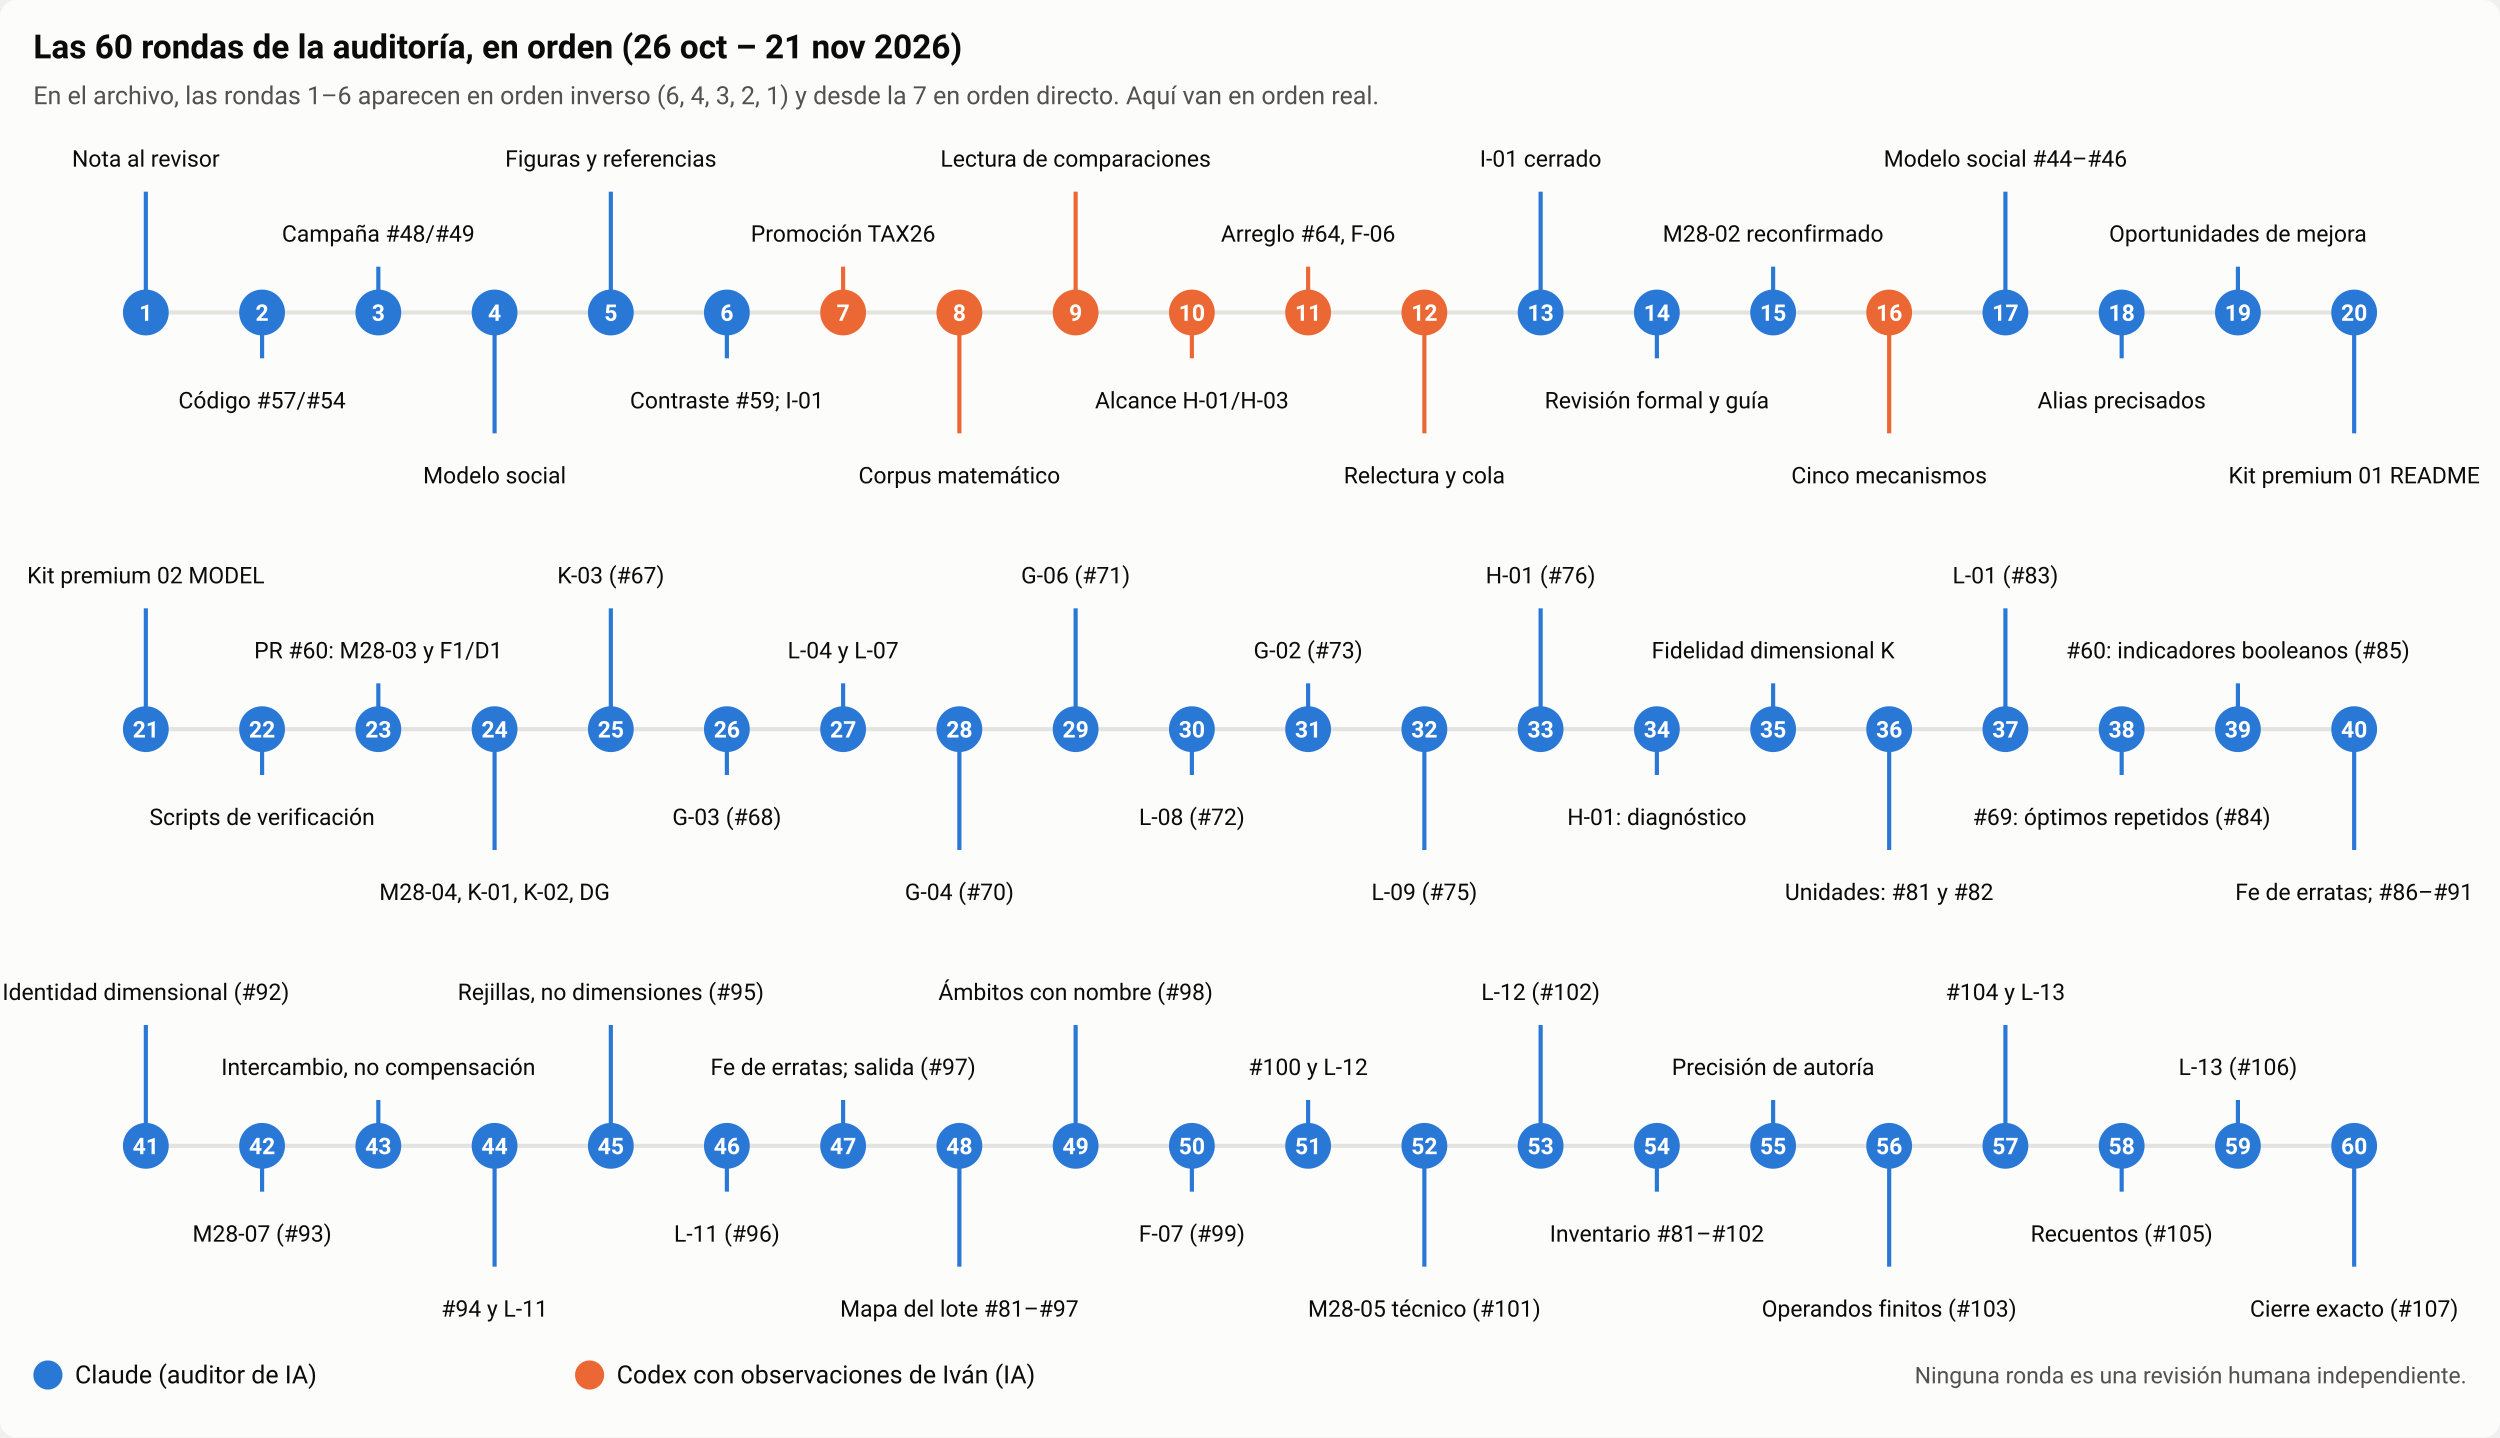
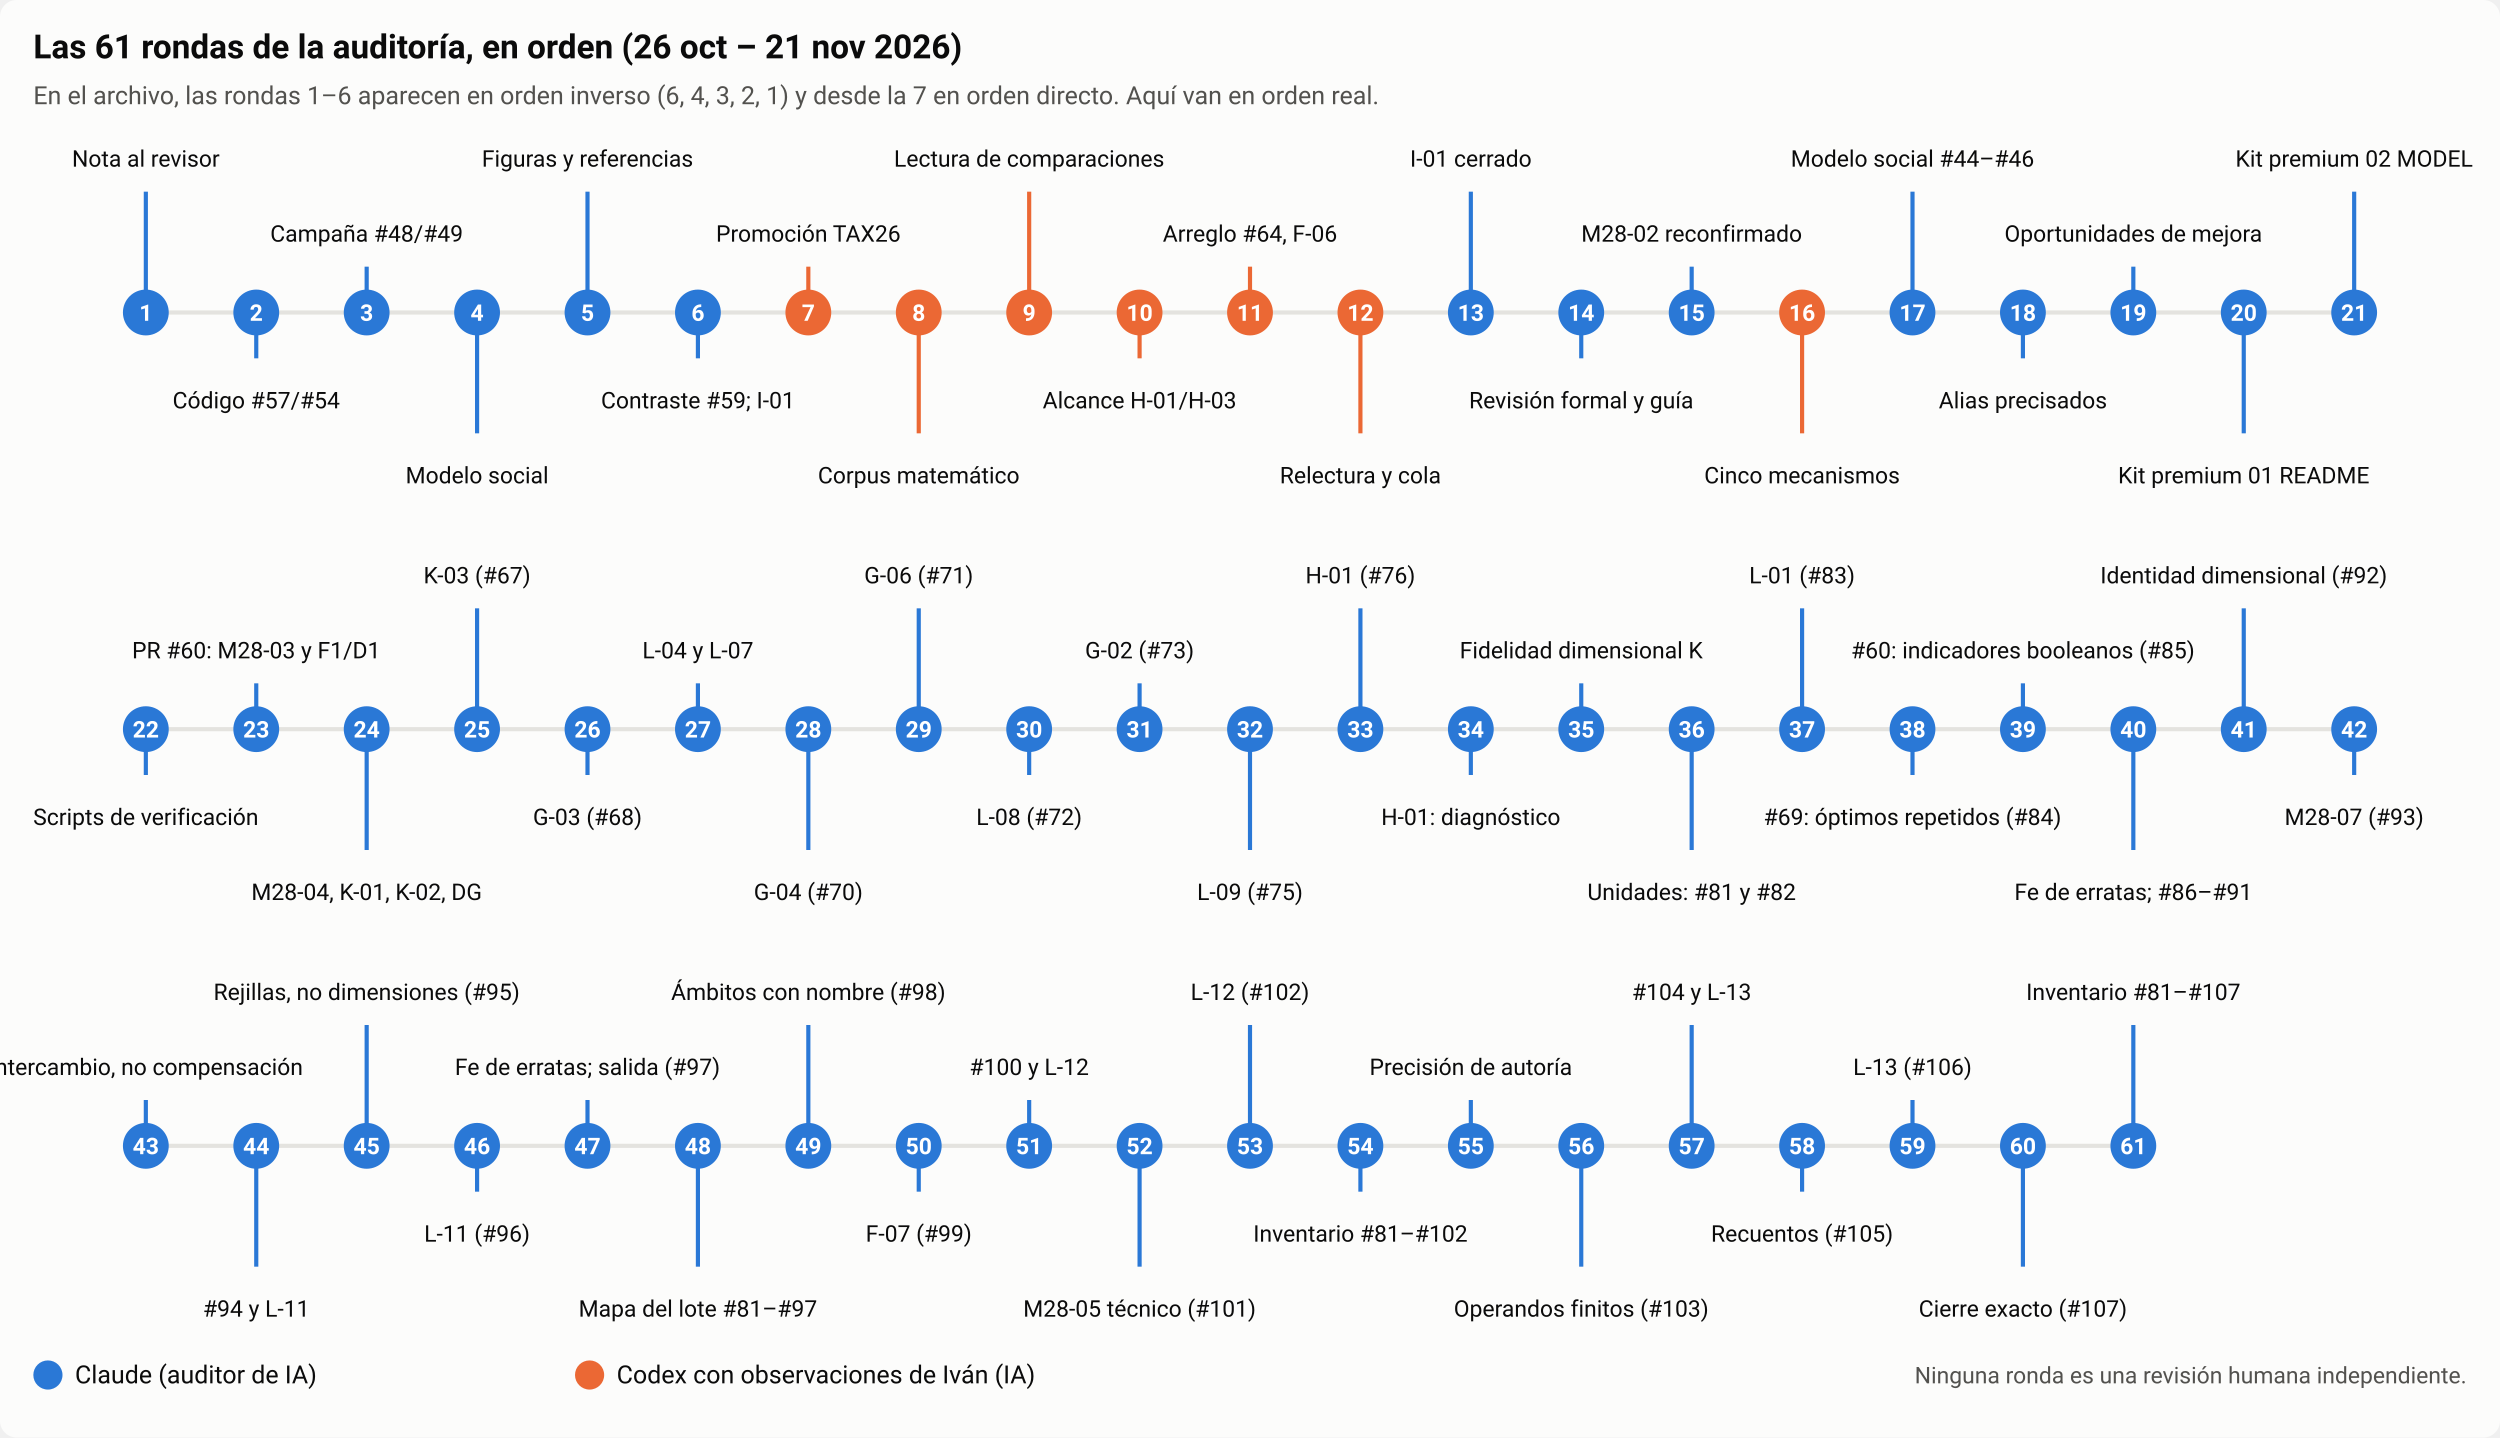
- <svg xmlns="http://www.w3.org/2000/svg" viewBox="0 0 1200 690" width="1200" height="690" role="img" aria-label="Línea de tiempo de las 60 rondas de auditoría y su autor">
+ <svg xmlns="http://www.w3.org/2000/svg" viewBox="0 0 1200 690" width="1200" height="690" role="img" aria-label="Línea de tiempo de las 61 rondas de auditoría y su autor">
  <style>
  .ink{fill:#0b0b0b}.ink2{fill:#52514e}.bg{fill:#fcfcfb}.grid{stroke:#e4e3df}
  .s0{fill:#2a78d6}.s1{fill:#eb6834}.s2{fill:#1baf7a}.s3{fill:#eda100}.s4{fill:#e87ba4}
  .a0{fill:#2a78d6}.a1{fill:#eb6834}.a0s{stroke:#2a78d6}.a1s{stroke:#eb6834}
  text{font-family:system-ui,-apple-system,Segoe UI,Roboto,sans-serif}
  @media (prefers-color-scheme: dark){
    .ink{fill:#f0efec}.ink2{fill:#c3c2b7}.bg{fill:#1a1a19}.grid{stroke:#383835}
    .s0{fill:#3987e5}.s1{fill:#d95926}.s2{fill:#199e70}.s3{fill:#c98500}.s4{fill:#d55181}
    .a0{fill:#3987e5}.a1{fill:#d95926}.a0s{stroke:#3987e5}.a1s{stroke:#d95926}
  }
</style>
  <rect class="bg" width="1200" height="690" rx="8" />
-   <text class="ink" x="16" y="28" font-size="16" font-weight="600">Las 60 rondas de la auditoría, en orden (26 oct – 21 nov 2026)</text>
+   <text class="ink" x="16" y="28" font-size="16" font-weight="600">Las 61 rondas de la auditoría, en orden (26 oct – 21 nov 2026)</text>
  <text class="ink2" x="16" y="50" font-size="12">En el archivo, las rondas 1–6 aparecen en orden inverso (6, 4, 3, 2, 1) y desde la 7 en orden directo. Aquí van en orden real.</text>
  <line class="grid" x1="70" x2="1130.0" y1="150" y2="150" stroke-width="2" />
  <line class="grid" x1="70" x2="1130.0" y1="350" y2="350" stroke-width="2" />
-   <line class="grid" x1="70" x2="1130.0" y1="550" y2="550" stroke-width="2" />
+   <line class="grid" x1="70" x2="1024.0" y1="550" y2="550" stroke-width="2" />
  <line class="a0s" x1="70.0" x2="70.0" y1="150" y2="92" stroke-width="2" />
  <circle class="a0" cx="70.0" cy="150" r="11" />
  <text x="70.0" y="154" font-size="11" font-weight="700" text-anchor="middle" fill="#fff">1</text>
  <text class="ink" x="70.0" y="80" font-size="11" text-anchor="middle">Nota al revisor</text>
-   <line class="a0s" x1="125.8" x2="125.8" y1="150" y2="172" stroke-width="2" />
-   <circle class="a0" cx="125.8" cy="150" r="11" />
-   <text x="125.8" y="154" font-size="11" font-weight="700" text-anchor="middle" fill="#fff">2</text>
-   <text class="ink" x="125.8" y="196" font-size="11" text-anchor="middle">Código #57/#54</text>
-   <line class="a0s" x1="181.6" x2="181.6" y1="150" y2="128" stroke-width="2" />
-   <circle class="a0" cx="181.6" cy="150" r="11" />
-   <text x="181.6" y="154" font-size="11" font-weight="700" text-anchor="middle" fill="#fff">3</text>
-   <text class="ink" x="181.6" y="116" font-size="11" text-anchor="middle">Campaña #48/#49</text>
-   <line class="a0s" x1="237.4" x2="237.4" y1="150" y2="208" stroke-width="2" />
-   <circle class="a0" cx="237.4" cy="150" r="11" />
-   <text x="237.4" y="154" font-size="11" font-weight="700" text-anchor="middle" fill="#fff">4</text>
-   <text class="ink" x="237.4" y="232" font-size="11" text-anchor="middle">Modelo social</text>
-   <line class="a0s" x1="293.2" x2="293.2" y1="150" y2="92" stroke-width="2" />
-   <circle class="a0" cx="293.2" cy="150" r="11" />
-   <text x="293.2" y="154" font-size="11" font-weight="700" text-anchor="middle" fill="#fff">5</text>
-   <text class="ink" x="293.2" y="80" font-size="11" text-anchor="middle">Figuras y referencias</text>
-   <line class="a0s" x1="348.9" x2="348.9" y1="150" y2="172" stroke-width="2" />
-   <circle class="a0" cx="348.9" cy="150" r="11" />
-   <text x="348.9" y="154" font-size="11" font-weight="700" text-anchor="middle" fill="#fff">6</text>
-   <text class="ink" x="348.9" y="196" font-size="11" text-anchor="middle">Contraste #59; I-01</text>
-   <line class="a1s" x1="404.7" x2="404.7" y1="150" y2="128" stroke-width="2" />
-   <circle class="a1" cx="404.7" cy="150" r="11" />
-   <text x="404.7" y="154" font-size="11" font-weight="700" text-anchor="middle" fill="#fff">7</text>
-   <text class="ink" x="404.7" y="116" font-size="11" text-anchor="middle">Promoción TAX26</text>
-   <line class="a1s" x1="460.5" x2="460.5" y1="150" y2="208" stroke-width="2" />
-   <circle class="a1" cx="460.5" cy="150" r="11" />
-   <text x="460.5" y="154" font-size="11" font-weight="700" text-anchor="middle" fill="#fff">8</text>
-   <text class="ink" x="460.5" y="232" font-size="11" text-anchor="middle">Corpus matemático</text>
-   <line class="a1s" x1="516.3" x2="516.3" y1="150" y2="92" stroke-width="2" />
-   <circle class="a1" cx="516.3" cy="150" r="11" />
-   <text x="516.3" y="154" font-size="11" font-weight="700" text-anchor="middle" fill="#fff">9</text>
-   <text class="ink" x="516.3" y="80" font-size="11" text-anchor="middle">Lectura de comparaciones</text>
-   <line class="a1s" x1="572.1" x2="572.1" y1="150" y2="172" stroke-width="2" />
-   <circle class="a1" cx="572.1" cy="150" r="11" />
-   <text x="572.1" y="154" font-size="11" font-weight="700" text-anchor="middle" fill="#fff">10</text>
-   <text class="ink" x="572.1" y="196" font-size="11" text-anchor="middle">Alcance H-01/H-03</text>
-   <line class="a1s" x1="627.9" x2="627.9" y1="150" y2="128" stroke-width="2" />
-   <circle class="a1" cx="627.9" cy="150" r="11" />
-   <text x="627.9" y="154" font-size="11" font-weight="700" text-anchor="middle" fill="#fff">11</text>
-   <text class="ink" x="627.9" y="116" font-size="11" text-anchor="middle">Arreglo #64, F-06</text>
-   <line class="a1s" x1="683.7" x2="683.7" y1="150" y2="208" stroke-width="2" />
-   <circle class="a1" cx="683.7" cy="150" r="11" />
-   <text x="683.7" y="154" font-size="11" font-weight="700" text-anchor="middle" fill="#fff">12</text>
-   <text class="ink" x="683.7" y="232" font-size="11" text-anchor="middle">Relectura y cola</text>
-   <line class="a0s" x1="739.5" x2="739.5" y1="150" y2="92" stroke-width="2" />
-   <circle class="a0" cx="739.5" cy="150" r="11" />
-   <text x="739.5" y="154" font-size="11" font-weight="700" text-anchor="middle" fill="#fff">13</text>
-   <text class="ink" x="739.5" y="80" font-size="11" text-anchor="middle">I-01 cerrado</text>
-   <line class="a0s" x1="795.3" x2="795.3" y1="150" y2="172" stroke-width="2" />
-   <circle class="a0" cx="795.3" cy="150" r="11" />
-   <text x="795.3" y="154" font-size="11" font-weight="700" text-anchor="middle" fill="#fff">14</text>
-   <text class="ink" x="795.3" y="196" font-size="11" text-anchor="middle">Revisión formal y guía</text>
-   <line class="a0s" x1="851.1" x2="851.1" y1="150" y2="128" stroke-width="2" />
-   <circle class="a0" cx="851.1" cy="150" r="11" />
-   <text x="851.1" y="154" font-size="11" font-weight="700" text-anchor="middle" fill="#fff">15</text>
-   <text class="ink" x="851.1" y="116" font-size="11" text-anchor="middle">M28-02 reconfirmado</text>
-   <line class="a1s" x1="906.8" x2="906.8" y1="150" y2="208" stroke-width="2" />
-   <circle class="a1" cx="906.8" cy="150" r="11" />
-   <text x="906.8" y="154" font-size="11" font-weight="700" text-anchor="middle" fill="#fff">16</text>
-   <text class="ink" x="906.8" y="232" font-size="11" text-anchor="middle">Cinco mecanismos</text>
-   <line class="a0s" x1="962.6" x2="962.6" y1="150" y2="92" stroke-width="2" />
-   <circle class="a0" cx="962.6" cy="150" r="11" />
-   <text x="962.6" y="154" font-size="11" font-weight="700" text-anchor="middle" fill="#fff">17</text>
-   <text class="ink" x="962.6" y="80" font-size="11" text-anchor="middle">Modelo social #44–#46</text>
-   <line class="a0s" x1="1018.4" x2="1018.4" y1="150" y2="172" stroke-width="2" />
-   <circle class="a0" cx="1018.4" cy="150" r="11" />
-   <text x="1018.4" y="154" font-size="11" font-weight="700" text-anchor="middle" fill="#fff">18</text>
-   <text class="ink" x="1018.4" y="196" font-size="11" text-anchor="middle">Alias precisados</text>
-   <line class="a0s" x1="1074.2" x2="1074.2" y1="150" y2="128" stroke-width="2" />
-   <circle class="a0" cx="1074.2" cy="150" r="11" />
-   <text x="1074.2" y="154" font-size="11" font-weight="700" text-anchor="middle" fill="#fff">19</text>
-   <text class="ink" x="1074.2" y="116" font-size="11" text-anchor="middle">Oportunidades de mejora</text>
-   <line class="a0s" x1="1130.0" x2="1130.0" y1="150" y2="208" stroke-width="2" />
+   <line class="a0s" x1="123.0" x2="123.0" y1="150" y2="172" stroke-width="2" />
+   <circle class="a0" cx="123.0" cy="150" r="11" />
+   <text x="123.0" y="154" font-size="11" font-weight="700" text-anchor="middle" fill="#fff">2</text>
+   <text class="ink" x="123.0" y="196" font-size="11" text-anchor="middle">Código #57/#54</text>
+   <line class="a0s" x1="176.0" x2="176.0" y1="150" y2="128" stroke-width="2" />
+   <circle class="a0" cx="176.0" cy="150" r="11" />
+   <text x="176.0" y="154" font-size="11" font-weight="700" text-anchor="middle" fill="#fff">3</text>
+   <text class="ink" x="176.0" y="116" font-size="11" text-anchor="middle">Campaña #48/#49</text>
+   <line class="a0s" x1="229.0" x2="229.0" y1="150" y2="208" stroke-width="2" />
+   <circle class="a0" cx="229.0" cy="150" r="11" />
+   <text x="229.0" y="154" font-size="11" font-weight="700" text-anchor="middle" fill="#fff">4</text>
+   <text class="ink" x="229.0" y="232" font-size="11" text-anchor="middle">Modelo social</text>
+   <line class="a0s" x1="282.0" x2="282.0" y1="150" y2="92" stroke-width="2" />
+   <circle class="a0" cx="282.0" cy="150" r="11" />
+   <text x="282.0" y="154" font-size="11" font-weight="700" text-anchor="middle" fill="#fff">5</text>
+   <text class="ink" x="282.0" y="80" font-size="11" text-anchor="middle">Figuras y referencias</text>
+   <line class="a0s" x1="335.0" x2="335.0" y1="150" y2="172" stroke-width="2" />
+   <circle class="a0" cx="335.0" cy="150" r="11" />
+   <text x="335.0" y="154" font-size="11" font-weight="700" text-anchor="middle" fill="#fff">6</text>
+   <text class="ink" x="335.0" y="196" font-size="11" text-anchor="middle">Contraste #59; I-01</text>
+   <line class="a1s" x1="388.0" x2="388.0" y1="150" y2="128" stroke-width="2" />
+   <circle class="a1" cx="388.0" cy="150" r="11" />
+   <text x="388.0" y="154" font-size="11" font-weight="700" text-anchor="middle" fill="#fff">7</text>
+   <text class="ink" x="388.0" y="116" font-size="11" text-anchor="middle">Promoción TAX26</text>
+   <line class="a1s" x1="441.0" x2="441.0" y1="150" y2="208" stroke-width="2" />
+   <circle class="a1" cx="441.0" cy="150" r="11" />
+   <text x="441.0" y="154" font-size="11" font-weight="700" text-anchor="middle" fill="#fff">8</text>
+   <text class="ink" x="441.0" y="232" font-size="11" text-anchor="middle">Corpus matemático</text>
+   <line class="a1s" x1="494.0" x2="494.0" y1="150" y2="92" stroke-width="2" />
+   <circle class="a1" cx="494.0" cy="150" r="11" />
+   <text x="494.0" y="154" font-size="11" font-weight="700" text-anchor="middle" fill="#fff">9</text>
+   <text class="ink" x="494.0" y="80" font-size="11" text-anchor="middle">Lectura de comparaciones</text>
+   <line class="a1s" x1="547.0" x2="547.0" y1="150" y2="172" stroke-width="2" />
+   <circle class="a1" cx="547.0" cy="150" r="11" />
+   <text x="547.0" y="154" font-size="11" font-weight="700" text-anchor="middle" fill="#fff">10</text>
+   <text class="ink" x="547.0" y="196" font-size="11" text-anchor="middle">Alcance H-01/H-03</text>
+   <line class="a1s" x1="600.0" x2="600.0" y1="150" y2="128" stroke-width="2" />
+   <circle class="a1" cx="600.0" cy="150" r="11" />
+   <text x="600.0" y="154" font-size="11" font-weight="700" text-anchor="middle" fill="#fff">11</text>
+   <text class="ink" x="600.0" y="116" font-size="11" text-anchor="middle">Arreglo #64, F-06</text>
+   <line class="a1s" x1="653.0" x2="653.0" y1="150" y2="208" stroke-width="2" />
+   <circle class="a1" cx="653.0" cy="150" r="11" />
+   <text x="653.0" y="154" font-size="11" font-weight="700" text-anchor="middle" fill="#fff">12</text>
+   <text class="ink" x="653.0" y="232" font-size="11" text-anchor="middle">Relectura y cola</text>
+   <line class="a0s" x1="706.0" x2="706.0" y1="150" y2="92" stroke-width="2" />
+   <circle class="a0" cx="706.0" cy="150" r="11" />
+   <text x="706.0" y="154" font-size="11" font-weight="700" text-anchor="middle" fill="#fff">13</text>
+   <text class="ink" x="706.0" y="80" font-size="11" text-anchor="middle">I-01 cerrado</text>
+   <line class="a0s" x1="759.0" x2="759.0" y1="150" y2="172" stroke-width="2" />
+   <circle class="a0" cx="759.0" cy="150" r="11" />
+   <text x="759.0" y="154" font-size="11" font-weight="700" text-anchor="middle" fill="#fff">14</text>
+   <text class="ink" x="759.0" y="196" font-size="11" text-anchor="middle">Revisión formal y guía</text>
+   <line class="a0s" x1="812.0" x2="812.0" y1="150" y2="128" stroke-width="2" />
+   <circle class="a0" cx="812.0" cy="150" r="11" />
+   <text x="812.0" y="154" font-size="11" font-weight="700" text-anchor="middle" fill="#fff">15</text>
+   <text class="ink" x="812.0" y="116" font-size="11" text-anchor="middle">M28-02 reconfirmado</text>
+   <line class="a1s" x1="865.0" x2="865.0" y1="150" y2="208" stroke-width="2" />
+   <circle class="a1" cx="865.0" cy="150" r="11" />
+   <text x="865.0" y="154" font-size="11" font-weight="700" text-anchor="middle" fill="#fff">16</text>
+   <text class="ink" x="865.0" y="232" font-size="11" text-anchor="middle">Cinco mecanismos</text>
+   <line class="a0s" x1="918.0" x2="918.0" y1="150" y2="92" stroke-width="2" />
+   <circle class="a0" cx="918.0" cy="150" r="11" />
+   <text x="918.0" y="154" font-size="11" font-weight="700" text-anchor="middle" fill="#fff">17</text>
+   <text class="ink" x="918.0" y="80" font-size="11" text-anchor="middle">Modelo social #44–#46</text>
+   <line class="a0s" x1="971.0" x2="971.0" y1="150" y2="172" stroke-width="2" />
+   <circle class="a0" cx="971.0" cy="150" r="11" />
+   <text x="971.0" y="154" font-size="11" font-weight="700" text-anchor="middle" fill="#fff">18</text>
+   <text class="ink" x="971.0" y="196" font-size="11" text-anchor="middle">Alias precisados</text>
+   <line class="a0s" x1="1024.0" x2="1024.0" y1="150" y2="128" stroke-width="2" />
+   <circle class="a0" cx="1024.0" cy="150" r="11" />
+   <text x="1024.0" y="154" font-size="11" font-weight="700" text-anchor="middle" fill="#fff">19</text>
+   <text class="ink" x="1024.0" y="116" font-size="11" text-anchor="middle">Oportunidades de mejora</text>
+   <line class="a0s" x1="1077.0" x2="1077.0" y1="150" y2="208" stroke-width="2" />
+   <circle class="a0" cx="1077.0" cy="150" r="11" />
+   <text x="1077.0" y="154" font-size="11" font-weight="700" text-anchor="middle" fill="#fff">20</text>
+   <text class="ink" x="1077.0" y="232" font-size="11" text-anchor="middle">Kit premium 01 README</text>
+   <line class="a0s" x1="1130.0" x2="1130.0" y1="150" y2="92" stroke-width="2" />
  <circle class="a0" cx="1130.0" cy="150" r="11" />
-   <text x="1130.0" y="154" font-size="11" font-weight="700" text-anchor="middle" fill="#fff">20</text>
-   <text class="ink" x="1130.0" y="232" font-size="11" text-anchor="middle">Kit premium 01 README</text>
-   <line class="a0s" x1="70.0" x2="70.0" y1="350" y2="292" stroke-width="2" />
+   <text x="1130.0" y="154" font-size="11" font-weight="700" text-anchor="middle" fill="#fff">21</text>
+   <text class="ink" x="1130.0" y="80" font-size="11" text-anchor="middle">Kit premium 02 MODEL</text>
+   <line class="a0s" x1="70.0" x2="70.0" y1="350" y2="372" stroke-width="2" />
  <circle class="a0" cx="70.0" cy="350" r="11" />
-   <text x="70.0" y="354" font-size="11" font-weight="700" text-anchor="middle" fill="#fff">21</text>
-   <text class="ink" x="70.0" y="280" font-size="11" text-anchor="middle">Kit premium 02 MODEL</text>
-   <line class="a0s" x1="125.8" x2="125.8" y1="350" y2="372" stroke-width="2" />
-   <circle class="a0" cx="125.8" cy="350" r="11" />
-   <text x="125.8" y="354" font-size="11" font-weight="700" text-anchor="middle" fill="#fff">22</text>
-   <text class="ink" x="125.8" y="396" font-size="11" text-anchor="middle">Scripts de verificación</text>
-   <line class="a0s" x1="181.6" x2="181.6" y1="350" y2="328" stroke-width="2" />
-   <circle class="a0" cx="181.6" cy="350" r="11" />
-   <text x="181.6" y="354" font-size="11" font-weight="700" text-anchor="middle" fill="#fff">23</text>
-   <text class="ink" x="181.6" y="316" font-size="11" text-anchor="middle">PR #60: M28-03 y F1/D1</text>
-   <line class="a0s" x1="237.4" x2="237.4" y1="350" y2="408" stroke-width="2" />
-   <circle class="a0" cx="237.4" cy="350" r="11" />
-   <text x="237.4" y="354" font-size="11" font-weight="700" text-anchor="middle" fill="#fff">24</text>
-   <text class="ink" x="237.4" y="432" font-size="11" text-anchor="middle">M28-04, K-01, K-02, DG</text>
-   <line class="a0s" x1="293.2" x2="293.2" y1="350" y2="292" stroke-width="2" />
-   <circle class="a0" cx="293.2" cy="350" r="11" />
-   <text x="293.2" y="354" font-size="11" font-weight="700" text-anchor="middle" fill="#fff">25</text>
-   <text class="ink" x="293.2" y="280" font-size="11" text-anchor="middle">K-03 (#67)</text>
-   <line class="a0s" x1="348.9" x2="348.9" y1="350" y2="372" stroke-width="2" />
-   <circle class="a0" cx="348.9" cy="350" r="11" />
-   <text x="348.9" y="354" font-size="11" font-weight="700" text-anchor="middle" fill="#fff">26</text>
-   <text class="ink" x="348.9" y="396" font-size="11" text-anchor="middle">G-03 (#68)</text>
-   <line class="a0s" x1="404.7" x2="404.7" y1="350" y2="328" stroke-width="2" />
-   <circle class="a0" cx="404.7" cy="350" r="11" />
-   <text x="404.7" y="354" font-size="11" font-weight="700" text-anchor="middle" fill="#fff">27</text>
-   <text class="ink" x="404.7" y="316" font-size="11" text-anchor="middle">L-04 y L-07</text>
-   <line class="a0s" x1="460.5" x2="460.5" y1="350" y2="408" stroke-width="2" />
-   <circle class="a0" cx="460.5" cy="350" r="11" />
-   <text x="460.5" y="354" font-size="11" font-weight="700" text-anchor="middle" fill="#fff">28</text>
-   <text class="ink" x="460.5" y="432" font-size="11" text-anchor="middle">G-04 (#70)</text>
-   <line class="a0s" x1="516.3" x2="516.3" y1="350" y2="292" stroke-width="2" />
-   <circle class="a0" cx="516.3" cy="350" r="11" />
-   <text x="516.3" y="354" font-size="11" font-weight="700" text-anchor="middle" fill="#fff">29</text>
-   <text class="ink" x="516.3" y="280" font-size="11" text-anchor="middle">G-06 (#71)</text>
-   <line class="a0s" x1="572.1" x2="572.1" y1="350" y2="372" stroke-width="2" />
-   <circle class="a0" cx="572.1" cy="350" r="11" />
-   <text x="572.1" y="354" font-size="11" font-weight="700" text-anchor="middle" fill="#fff">30</text>
-   <text class="ink" x="572.1" y="396" font-size="11" text-anchor="middle">L-08 (#72)</text>
-   <line class="a0s" x1="627.9" x2="627.9" y1="350" y2="328" stroke-width="2" />
-   <circle class="a0" cx="627.9" cy="350" r="11" />
-   <text x="627.9" y="354" font-size="11" font-weight="700" text-anchor="middle" fill="#fff">31</text>
-   <text class="ink" x="627.9" y="316" font-size="11" text-anchor="middle">G-02 (#73)</text>
-   <line class="a0s" x1="683.7" x2="683.7" y1="350" y2="408" stroke-width="2" />
-   <circle class="a0" cx="683.7" cy="350" r="11" />
-   <text x="683.7" y="354" font-size="11" font-weight="700" text-anchor="middle" fill="#fff">32</text>
-   <text class="ink" x="683.7" y="432" font-size="11" text-anchor="middle">L-09 (#75)</text>
-   <line class="a0s" x1="739.5" x2="739.5" y1="350" y2="292" stroke-width="2" />
-   <circle class="a0" cx="739.5" cy="350" r="11" />
-   <text x="739.5" y="354" font-size="11" font-weight="700" text-anchor="middle" fill="#fff">33</text>
-   <text class="ink" x="739.5" y="280" font-size="11" text-anchor="middle">H-01 (#76)</text>
-   <line class="a0s" x1="795.3" x2="795.3" y1="350" y2="372" stroke-width="2" />
-   <circle class="a0" cx="795.3" cy="350" r="11" />
-   <text x="795.3" y="354" font-size="11" font-weight="700" text-anchor="middle" fill="#fff">34</text>
-   <text class="ink" x="795.3" y="396" font-size="11" text-anchor="middle">H-01: diagnóstico</text>
-   <line class="a0s" x1="851.1" x2="851.1" y1="350" y2="328" stroke-width="2" />
-   <circle class="a0" cx="851.1" cy="350" r="11" />
-   <text x="851.1" y="354" font-size="11" font-weight="700" text-anchor="middle" fill="#fff">35</text>
-   <text class="ink" x="851.1" y="316" font-size="11" text-anchor="middle">Fidelidad dimensional K</text>
-   <line class="a0s" x1="906.8" x2="906.8" y1="350" y2="408" stroke-width="2" />
-   <circle class="a0" cx="906.8" cy="350" r="11" />
-   <text x="906.8" y="354" font-size="11" font-weight="700" text-anchor="middle" fill="#fff">36</text>
-   <text class="ink" x="906.8" y="432" font-size="11" text-anchor="middle">Unidades: #81 y #82</text>
-   <line class="a0s" x1="962.6" x2="962.6" y1="350" y2="292" stroke-width="2" />
-   <circle class="a0" cx="962.6" cy="350" r="11" />
-   <text x="962.6" y="354" font-size="11" font-weight="700" text-anchor="middle" fill="#fff">37</text>
-   <text class="ink" x="962.6" y="280" font-size="11" text-anchor="middle">L-01 (#83)</text>
-   <line class="a0s" x1="1018.4" x2="1018.4" y1="350" y2="372" stroke-width="2" />
-   <circle class="a0" cx="1018.4" cy="350" r="11" />
-   <text x="1018.4" y="354" font-size="11" font-weight="700" text-anchor="middle" fill="#fff">38</text>
-   <text class="ink" x="1018.4" y="396" font-size="11" text-anchor="middle">#69: óptimos repetidos (#84)</text>
-   <line class="a0s" x1="1074.2" x2="1074.2" y1="350" y2="328" stroke-width="2" />
-   <circle class="a0" cx="1074.2" cy="350" r="11" />
-   <text x="1074.2" y="354" font-size="11" font-weight="700" text-anchor="middle" fill="#fff">39</text>
-   <text class="ink" x="1074.2" y="316" font-size="11" text-anchor="middle">#60: indicadores booleanos (#85)</text>
-   <line class="a0s" x1="1130.0" x2="1130.0" y1="350" y2="408" stroke-width="2" />
+   <text x="70.0" y="354" font-size="11" font-weight="700" text-anchor="middle" fill="#fff">22</text>
+   <text class="ink" x="70.0" y="396" font-size="11" text-anchor="middle">Scripts de verificación</text>
+   <line class="a0s" x1="123.0" x2="123.0" y1="350" y2="328" stroke-width="2" />
+   <circle class="a0" cx="123.0" cy="350" r="11" />
+   <text x="123.0" y="354" font-size="11" font-weight="700" text-anchor="middle" fill="#fff">23</text>
+   <text class="ink" x="123.0" y="316" font-size="11" text-anchor="middle">PR #60: M28-03 y F1/D1</text>
+   <line class="a0s" x1="176.0" x2="176.0" y1="350" y2="408" stroke-width="2" />
+   <circle class="a0" cx="176.0" cy="350" r="11" />
+   <text x="176.0" y="354" font-size="11" font-weight="700" text-anchor="middle" fill="#fff">24</text>
+   <text class="ink" x="176.0" y="432" font-size="11" text-anchor="middle">M28-04, K-01, K-02, DG</text>
+   <line class="a0s" x1="229.0" x2="229.0" y1="350" y2="292" stroke-width="2" />
+   <circle class="a0" cx="229.0" cy="350" r="11" />
+   <text x="229.0" y="354" font-size="11" font-weight="700" text-anchor="middle" fill="#fff">25</text>
+   <text class="ink" x="229.0" y="280" font-size="11" text-anchor="middle">K-03 (#67)</text>
+   <line class="a0s" x1="282.0" x2="282.0" y1="350" y2="372" stroke-width="2" />
+   <circle class="a0" cx="282.0" cy="350" r="11" />
+   <text x="282.0" y="354" font-size="11" font-weight="700" text-anchor="middle" fill="#fff">26</text>
+   <text class="ink" x="282.0" y="396" font-size="11" text-anchor="middle">G-03 (#68)</text>
+   <line class="a0s" x1="335.0" x2="335.0" y1="350" y2="328" stroke-width="2" />
+   <circle class="a0" cx="335.0" cy="350" r="11" />
+   <text x="335.0" y="354" font-size="11" font-weight="700" text-anchor="middle" fill="#fff">27</text>
+   <text class="ink" x="335.0" y="316" font-size="11" text-anchor="middle">L-04 y L-07</text>
+   <line class="a0s" x1="388.0" x2="388.0" y1="350" y2="408" stroke-width="2" />
+   <circle class="a0" cx="388.0" cy="350" r="11" />
+   <text x="388.0" y="354" font-size="11" font-weight="700" text-anchor="middle" fill="#fff">28</text>
+   <text class="ink" x="388.0" y="432" font-size="11" text-anchor="middle">G-04 (#70)</text>
+   <line class="a0s" x1="441.0" x2="441.0" y1="350" y2="292" stroke-width="2" />
+   <circle class="a0" cx="441.0" cy="350" r="11" />
+   <text x="441.0" y="354" font-size="11" font-weight="700" text-anchor="middle" fill="#fff">29</text>
+   <text class="ink" x="441.0" y="280" font-size="11" text-anchor="middle">G-06 (#71)</text>
+   <line class="a0s" x1="494.0" x2="494.0" y1="350" y2="372" stroke-width="2" />
+   <circle class="a0" cx="494.0" cy="350" r="11" />
+   <text x="494.0" y="354" font-size="11" font-weight="700" text-anchor="middle" fill="#fff">30</text>
+   <text class="ink" x="494.0" y="396" font-size="11" text-anchor="middle">L-08 (#72)</text>
+   <line class="a0s" x1="547.0" x2="547.0" y1="350" y2="328" stroke-width="2" />
+   <circle class="a0" cx="547.0" cy="350" r="11" />
+   <text x="547.0" y="354" font-size="11" font-weight="700" text-anchor="middle" fill="#fff">31</text>
+   <text class="ink" x="547.0" y="316" font-size="11" text-anchor="middle">G-02 (#73)</text>
+   <line class="a0s" x1="600.0" x2="600.0" y1="350" y2="408" stroke-width="2" />
+   <circle class="a0" cx="600.0" cy="350" r="11" />
+   <text x="600.0" y="354" font-size="11" font-weight="700" text-anchor="middle" fill="#fff">32</text>
+   <text class="ink" x="600.0" y="432" font-size="11" text-anchor="middle">L-09 (#75)</text>
+   <line class="a0s" x1="653.0" x2="653.0" y1="350" y2="292" stroke-width="2" />
+   <circle class="a0" cx="653.0" cy="350" r="11" />
+   <text x="653.0" y="354" font-size="11" font-weight="700" text-anchor="middle" fill="#fff">33</text>
+   <text class="ink" x="653.0" y="280" font-size="11" text-anchor="middle">H-01 (#76)</text>
+   <line class="a0s" x1="706.0" x2="706.0" y1="350" y2="372" stroke-width="2" />
+   <circle class="a0" cx="706.0" cy="350" r="11" />
+   <text x="706.0" y="354" font-size="11" font-weight="700" text-anchor="middle" fill="#fff">34</text>
+   <text class="ink" x="706.0" y="396" font-size="11" text-anchor="middle">H-01: diagnóstico</text>
+   <line class="a0s" x1="759.0" x2="759.0" y1="350" y2="328" stroke-width="2" />
+   <circle class="a0" cx="759.0" cy="350" r="11" />
+   <text x="759.0" y="354" font-size="11" font-weight="700" text-anchor="middle" fill="#fff">35</text>
+   <text class="ink" x="759.0" y="316" font-size="11" text-anchor="middle">Fidelidad dimensional K</text>
+   <line class="a0s" x1="812.0" x2="812.0" y1="350" y2="408" stroke-width="2" />
+   <circle class="a0" cx="812.0" cy="350" r="11" />
+   <text x="812.0" y="354" font-size="11" font-weight="700" text-anchor="middle" fill="#fff">36</text>
+   <text class="ink" x="812.0" y="432" font-size="11" text-anchor="middle">Unidades: #81 y #82</text>
+   <line class="a0s" x1="865.0" x2="865.0" y1="350" y2="292" stroke-width="2" />
+   <circle class="a0" cx="865.0" cy="350" r="11" />
+   <text x="865.0" y="354" font-size="11" font-weight="700" text-anchor="middle" fill="#fff">37</text>
+   <text class="ink" x="865.0" y="280" font-size="11" text-anchor="middle">L-01 (#83)</text>
+   <line class="a0s" x1="918.0" x2="918.0" y1="350" y2="372" stroke-width="2" />
+   <circle class="a0" cx="918.0" cy="350" r="11" />
+   <text x="918.0" y="354" font-size="11" font-weight="700" text-anchor="middle" fill="#fff">38</text>
+   <text class="ink" x="918.0" y="396" font-size="11" text-anchor="middle">#69: óptimos repetidos (#84)</text>
+   <line class="a0s" x1="971.0" x2="971.0" y1="350" y2="328" stroke-width="2" />
+   <circle class="a0" cx="971.0" cy="350" r="11" />
+   <text x="971.0" y="354" font-size="11" font-weight="700" text-anchor="middle" fill="#fff">39</text>
+   <text class="ink" x="971.0" y="316" font-size="11" text-anchor="middle">#60: indicadores booleanos (#85)</text>
+   <line class="a0s" x1="1024.0" x2="1024.0" y1="350" y2="408" stroke-width="2" />
+   <circle class="a0" cx="1024.0" cy="350" r="11" />
+   <text x="1024.0" y="354" font-size="11" font-weight="700" text-anchor="middle" fill="#fff">40</text>
+   <text class="ink" x="1024.0" y="432" font-size="11" text-anchor="middle">Fe de erratas; #86–#91</text>
+   <line class="a0s" x1="1077.0" x2="1077.0" y1="350" y2="292" stroke-width="2" />
+   <circle class="a0" cx="1077.0" cy="350" r="11" />
+   <text x="1077.0" y="354" font-size="11" font-weight="700" text-anchor="middle" fill="#fff">41</text>
+   <text class="ink" x="1077.0" y="280" font-size="11" text-anchor="middle">Identidad dimensional (#92)</text>
+   <line class="a0s" x1="1130.0" x2="1130.0" y1="350" y2="372" stroke-width="2" />
  <circle class="a0" cx="1130.0" cy="350" r="11" />
-   <text x="1130.0" y="354" font-size="11" font-weight="700" text-anchor="middle" fill="#fff">40</text>
-   <text class="ink" x="1130.0" y="432" font-size="11" text-anchor="middle">Fe de erratas; #86–#91</text>
-   <line class="a0s" x1="70.0" x2="70.0" y1="550" y2="492" stroke-width="2" />
+   <text x="1130.0" y="354" font-size="11" font-weight="700" text-anchor="middle" fill="#fff">42</text>
+   <text class="ink" x="1130.0" y="396" font-size="11" text-anchor="middle">M28-07 (#93)</text>
+   <line class="a0s" x1="70.0" x2="70.0" y1="550" y2="528" stroke-width="2" />
  <circle class="a0" cx="70.0" cy="550" r="11" />
-   <text x="70.0" y="554" font-size="11" font-weight="700" text-anchor="middle" fill="#fff">41</text>
-   <text class="ink" x="70.0" y="480" font-size="11" text-anchor="middle">Identidad dimensional (#92)</text>
-   <line class="a0s" x1="125.8" x2="125.8" y1="550" y2="572" stroke-width="2" />
-   <circle class="a0" cx="125.8" cy="550" r="11" />
-   <text x="125.8" y="554" font-size="11" font-weight="700" text-anchor="middle" fill="#fff">42</text>
-   <text class="ink" x="125.8" y="596" font-size="11" text-anchor="middle">M28-07 (#93)</text>
-   <line class="a0s" x1="181.6" x2="181.6" y1="550" y2="528" stroke-width="2" />
-   <circle class="a0" cx="181.6" cy="550" r="11" />
-   <text x="181.6" y="554" font-size="11" font-weight="700" text-anchor="middle" fill="#fff">43</text>
-   <text class="ink" x="181.6" y="516" font-size="11" text-anchor="middle">Intercambio, no compensación</text>
-   <line class="a0s" x1="237.4" x2="237.4" y1="550" y2="608" stroke-width="2" />
-   <circle class="a0" cx="237.4" cy="550" r="11" />
-   <text x="237.4" y="554" font-size="11" font-weight="700" text-anchor="middle" fill="#fff">44</text>
-   <text class="ink" x="237.4" y="632" font-size="11" text-anchor="middle">#94 y L-11</text>
-   <line class="a0s" x1="293.2" x2="293.2" y1="550" y2="492" stroke-width="2" />
-   <circle class="a0" cx="293.2" cy="550" r="11" />
-   <text x="293.2" y="554" font-size="11" font-weight="700" text-anchor="middle" fill="#fff">45</text>
-   <text class="ink" x="293.2" y="480" font-size="11" text-anchor="middle">Rejillas, no dimensiones (#95)</text>
-   <line class="a0s" x1="348.9" x2="348.9" y1="550" y2="572" stroke-width="2" />
-   <circle class="a0" cx="348.9" cy="550" r="11" />
-   <text x="348.9" y="554" font-size="11" font-weight="700" text-anchor="middle" fill="#fff">46</text>
-   <text class="ink" x="348.9" y="596" font-size="11" text-anchor="middle">L-11 (#96)</text>
-   <line class="a0s" x1="404.7" x2="404.7" y1="550" y2="528" stroke-width="2" />
-   <circle class="a0" cx="404.7" cy="550" r="11" />
-   <text x="404.7" y="554" font-size="11" font-weight="700" text-anchor="middle" fill="#fff">47</text>
-   <text class="ink" x="404.7" y="516" font-size="11" text-anchor="middle">Fe de erratas; salida (#97)</text>
-   <line class="a0s" x1="460.5" x2="460.5" y1="550" y2="608" stroke-width="2" />
-   <circle class="a0" cx="460.5" cy="550" r="11" />
-   <text x="460.5" y="554" font-size="11" font-weight="700" text-anchor="middle" fill="#fff">48</text>
-   <text class="ink" x="460.5" y="632" font-size="11" text-anchor="middle">Mapa del lote #81–#97</text>
-   <line class="a0s" x1="516.3" x2="516.3" y1="550" y2="492" stroke-width="2" />
-   <circle class="a0" cx="516.3" cy="550" r="11" />
-   <text x="516.3" y="554" font-size="11" font-weight="700" text-anchor="middle" fill="#fff">49</text>
-   <text class="ink" x="516.3" y="480" font-size="11" text-anchor="middle">Ámbitos con nombre (#98)</text>
-   <line class="a0s" x1="572.1" x2="572.1" y1="550" y2="572" stroke-width="2" />
-   <circle class="a0" cx="572.1" cy="550" r="11" />
-   <text x="572.1" y="554" font-size="11" font-weight="700" text-anchor="middle" fill="#fff">50</text>
-   <text class="ink" x="572.1" y="596" font-size="11" text-anchor="middle">F-07 (#99)</text>
-   <line class="a0s" x1="627.9" x2="627.9" y1="550" y2="528" stroke-width="2" />
-   <circle class="a0" cx="627.9" cy="550" r="11" />
-   <text x="627.9" y="554" font-size="11" font-weight="700" text-anchor="middle" fill="#fff">51</text>
-   <text class="ink" x="627.9" y="516" font-size="11" text-anchor="middle">#100 y L-12</text>
-   <line class="a0s" x1="683.7" x2="683.7" y1="550" y2="608" stroke-width="2" />
-   <circle class="a0" cx="683.7" cy="550" r="11" />
-   <text x="683.7" y="554" font-size="11" font-weight="700" text-anchor="middle" fill="#fff">52</text>
-   <text class="ink" x="683.7" y="632" font-size="11" text-anchor="middle">M28-05 técnico (#101)</text>
-   <line class="a0s" x1="739.5" x2="739.5" y1="550" y2="492" stroke-width="2" />
-   <circle class="a0" cx="739.5" cy="550" r="11" />
-   <text x="739.5" y="554" font-size="11" font-weight="700" text-anchor="middle" fill="#fff">53</text>
-   <text class="ink" x="739.5" y="480" font-size="11" text-anchor="middle">L-12 (#102)</text>
-   <line class="a0s" x1="795.3" x2="795.3" y1="550" y2="572" stroke-width="2" />
-   <circle class="a0" cx="795.3" cy="550" r="11" />
-   <text x="795.3" y="554" font-size="11" font-weight="700" text-anchor="middle" fill="#fff">54</text>
-   <text class="ink" x="795.3" y="596" font-size="11" text-anchor="middle">Inventario #81–#102</text>
-   <line class="a0s" x1="851.1" x2="851.1" y1="550" y2="528" stroke-width="2" />
-   <circle class="a0" cx="851.1" cy="550" r="11" />
-   <text x="851.1" y="554" font-size="11" font-weight="700" text-anchor="middle" fill="#fff">55</text>
-   <text class="ink" x="851.1" y="516" font-size="11" text-anchor="middle">Precisión de autoría</text>
-   <line class="a0s" x1="906.8" x2="906.8" y1="550" y2="608" stroke-width="2" />
-   <circle class="a0" cx="906.8" cy="550" r="11" />
-   <text x="906.8" y="554" font-size="11" font-weight="700" text-anchor="middle" fill="#fff">56</text>
-   <text class="ink" x="906.8" y="632" font-size="11" text-anchor="middle">Operandos finitos (#103)</text>
-   <line class="a0s" x1="962.6" x2="962.6" y1="550" y2="492" stroke-width="2" />
-   <circle class="a0" cx="962.6" cy="550" r="11" />
-   <text x="962.6" y="554" font-size="11" font-weight="700" text-anchor="middle" fill="#fff">57</text>
-   <text class="ink" x="962.6" y="480" font-size="11" text-anchor="middle">#104 y L-13</text>
-   <line class="a0s" x1="1018.4" x2="1018.4" y1="550" y2="572" stroke-width="2" />
-   <circle class="a0" cx="1018.4" cy="550" r="11" />
-   <text x="1018.4" y="554" font-size="11" font-weight="700" text-anchor="middle" fill="#fff">58</text>
-   <text class="ink" x="1018.4" y="596" font-size="11" text-anchor="middle">Recuentos (#105)</text>
-   <line class="a0s" x1="1074.2" x2="1074.2" y1="550" y2="528" stroke-width="2" />
-   <circle class="a0" cx="1074.2" cy="550" r="11" />
-   <text x="1074.2" y="554" font-size="11" font-weight="700" text-anchor="middle" fill="#fff">59</text>
-   <text class="ink" x="1074.2" y="516" font-size="11" text-anchor="middle">L-13 (#106)</text>
-   <line class="a0s" x1="1130.0" x2="1130.0" y1="550" y2="608" stroke-width="2" />
-   <circle class="a0" cx="1130.0" cy="550" r="11" />
-   <text x="1130.0" y="554" font-size="11" font-weight="700" text-anchor="middle" fill="#fff">60</text>
-   <text class="ink" x="1130.0" y="632" font-size="11" text-anchor="middle">Cierre exacto (#107)</text>
+   <text x="70.0" y="554" font-size="11" font-weight="700" text-anchor="middle" fill="#fff">43</text>
+   <text class="ink" x="70.0" y="516" font-size="11" text-anchor="middle">Intercambio, no compensación</text>
+   <line class="a0s" x1="123.0" x2="123.0" y1="550" y2="608" stroke-width="2" />
+   <circle class="a0" cx="123.0" cy="550" r="11" />
+   <text x="123.0" y="554" font-size="11" font-weight="700" text-anchor="middle" fill="#fff">44</text>
+   <text class="ink" x="123.0" y="632" font-size="11" text-anchor="middle">#94 y L-11</text>
+   <line class="a0s" x1="176.0" x2="176.0" y1="550" y2="492" stroke-width="2" />
+   <circle class="a0" cx="176.0" cy="550" r="11" />
+   <text x="176.0" y="554" font-size="11" font-weight="700" text-anchor="middle" fill="#fff">45</text>
+   <text class="ink" x="176.0" y="480" font-size="11" text-anchor="middle">Rejillas, no dimensiones (#95)</text>
+   <line class="a0s" x1="229.0" x2="229.0" y1="550" y2="572" stroke-width="2" />
+   <circle class="a0" cx="229.0" cy="550" r="11" />
+   <text x="229.0" y="554" font-size="11" font-weight="700" text-anchor="middle" fill="#fff">46</text>
+   <text class="ink" x="229.0" y="596" font-size="11" text-anchor="middle">L-11 (#96)</text>
+   <line class="a0s" x1="282.0" x2="282.0" y1="550" y2="528" stroke-width="2" />
+   <circle class="a0" cx="282.0" cy="550" r="11" />
+   <text x="282.0" y="554" font-size="11" font-weight="700" text-anchor="middle" fill="#fff">47</text>
+   <text class="ink" x="282.0" y="516" font-size="11" text-anchor="middle">Fe de erratas; salida (#97)</text>
+   <line class="a0s" x1="335.0" x2="335.0" y1="550" y2="608" stroke-width="2" />
+   <circle class="a0" cx="335.0" cy="550" r="11" />
+   <text x="335.0" y="554" font-size="11" font-weight="700" text-anchor="middle" fill="#fff">48</text>
+   <text class="ink" x="335.0" y="632" font-size="11" text-anchor="middle">Mapa del lote #81–#97</text>
+   <line class="a0s" x1="388.0" x2="388.0" y1="550" y2="492" stroke-width="2" />
+   <circle class="a0" cx="388.0" cy="550" r="11" />
+   <text x="388.0" y="554" font-size="11" font-weight="700" text-anchor="middle" fill="#fff">49</text>
+   <text class="ink" x="388.0" y="480" font-size="11" text-anchor="middle">Ámbitos con nombre (#98)</text>
+   <line class="a0s" x1="441.0" x2="441.0" y1="550" y2="572" stroke-width="2" />
+   <circle class="a0" cx="441.0" cy="550" r="11" />
+   <text x="441.0" y="554" font-size="11" font-weight="700" text-anchor="middle" fill="#fff">50</text>
+   <text class="ink" x="441.0" y="596" font-size="11" text-anchor="middle">F-07 (#99)</text>
+   <line class="a0s" x1="494.0" x2="494.0" y1="550" y2="528" stroke-width="2" />
+   <circle class="a0" cx="494.0" cy="550" r="11" />
+   <text x="494.0" y="554" font-size="11" font-weight="700" text-anchor="middle" fill="#fff">51</text>
+   <text class="ink" x="494.0" y="516" font-size="11" text-anchor="middle">#100 y L-12</text>
+   <line class="a0s" x1="547.0" x2="547.0" y1="550" y2="608" stroke-width="2" />
+   <circle class="a0" cx="547.0" cy="550" r="11" />
+   <text x="547.0" y="554" font-size="11" font-weight="700" text-anchor="middle" fill="#fff">52</text>
+   <text class="ink" x="547.0" y="632" font-size="11" text-anchor="middle">M28-05 técnico (#101)</text>
+   <line class="a0s" x1="600.0" x2="600.0" y1="550" y2="492" stroke-width="2" />
+   <circle class="a0" cx="600.0" cy="550" r="11" />
+   <text x="600.0" y="554" font-size="11" font-weight="700" text-anchor="middle" fill="#fff">53</text>
+   <text class="ink" x="600.0" y="480" font-size="11" text-anchor="middle">L-12 (#102)</text>
+   <line class="a0s" x1="653.0" x2="653.0" y1="550" y2="572" stroke-width="2" />
+   <circle class="a0" cx="653.0" cy="550" r="11" />
+   <text x="653.0" y="554" font-size="11" font-weight="700" text-anchor="middle" fill="#fff">54</text>
+   <text class="ink" x="653.0" y="596" font-size="11" text-anchor="middle">Inventario #81–#102</text>
+   <line class="a0s" x1="706.0" x2="706.0" y1="550" y2="528" stroke-width="2" />
+   <circle class="a0" cx="706.0" cy="550" r="11" />
+   <text x="706.0" y="554" font-size="11" font-weight="700" text-anchor="middle" fill="#fff">55</text>
+   <text class="ink" x="706.0" y="516" font-size="11" text-anchor="middle">Precisión de autoría</text>
+   <line class="a0s" x1="759.0" x2="759.0" y1="550" y2="608" stroke-width="2" />
+   <circle class="a0" cx="759.0" cy="550" r="11" />
+   <text x="759.0" y="554" font-size="11" font-weight="700" text-anchor="middle" fill="#fff">56</text>
+   <text class="ink" x="759.0" y="632" font-size="11" text-anchor="middle">Operandos finitos (#103)</text>
+   <line class="a0s" x1="812.0" x2="812.0" y1="550" y2="492" stroke-width="2" />
+   <circle class="a0" cx="812.0" cy="550" r="11" />
+   <text x="812.0" y="554" font-size="11" font-weight="700" text-anchor="middle" fill="#fff">57</text>
+   <text class="ink" x="812.0" y="480" font-size="11" text-anchor="middle">#104 y L-13</text>
+   <line class="a0s" x1="865.0" x2="865.0" y1="550" y2="572" stroke-width="2" />
+   <circle class="a0" cx="865.0" cy="550" r="11" />
+   <text x="865.0" y="554" font-size="11" font-weight="700" text-anchor="middle" fill="#fff">58</text>
+   <text class="ink" x="865.0" y="596" font-size="11" text-anchor="middle">Recuentos (#105)</text>
+   <line class="a0s" x1="918.0" x2="918.0" y1="550" y2="528" stroke-width="2" />
+   <circle class="a0" cx="918.0" cy="550" r="11" />
+   <text x="918.0" y="554" font-size="11" font-weight="700" text-anchor="middle" fill="#fff">59</text>
+   <text class="ink" x="918.0" y="516" font-size="11" text-anchor="middle">L-13 (#106)</text>
+   <line class="a0s" x1="971.0" x2="971.0" y1="550" y2="608" stroke-width="2" />
+   <circle class="a0" cx="971.0" cy="550" r="11" />
+   <text x="971.0" y="554" font-size="11" font-weight="700" text-anchor="middle" fill="#fff">60</text>
+   <text class="ink" x="971.0" y="632" font-size="11" text-anchor="middle">Cierre exacto (#107)</text>
+   <line class="a0s" x1="1024.0" x2="1024.0" y1="550" y2="492" stroke-width="2" />
+   <circle class="a0" cx="1024.0" cy="550" r="11" />
+   <text x="1024.0" y="554" font-size="11" font-weight="700" text-anchor="middle" fill="#fff">61</text>
+   <text class="ink" x="1024.0" y="480" font-size="11" text-anchor="middle">Inventario #81–#107</text>
  <circle class="a0" cx="23" cy="660" r="7" />
  <text class="ink" x="36" y="664" font-size="12">Claude (auditor de IA)</text>
  <circle class="a1" cx="283" cy="660" r="7" />
  <text class="ink" x="296" y="664" font-size="12">Codex con observaciones de Iván (IA)</text>
  <text class="ink2" x="1184" y="664" font-size="11" text-anchor="end">Ninguna ronda es una revisión humana independiente.</text>
</svg>
